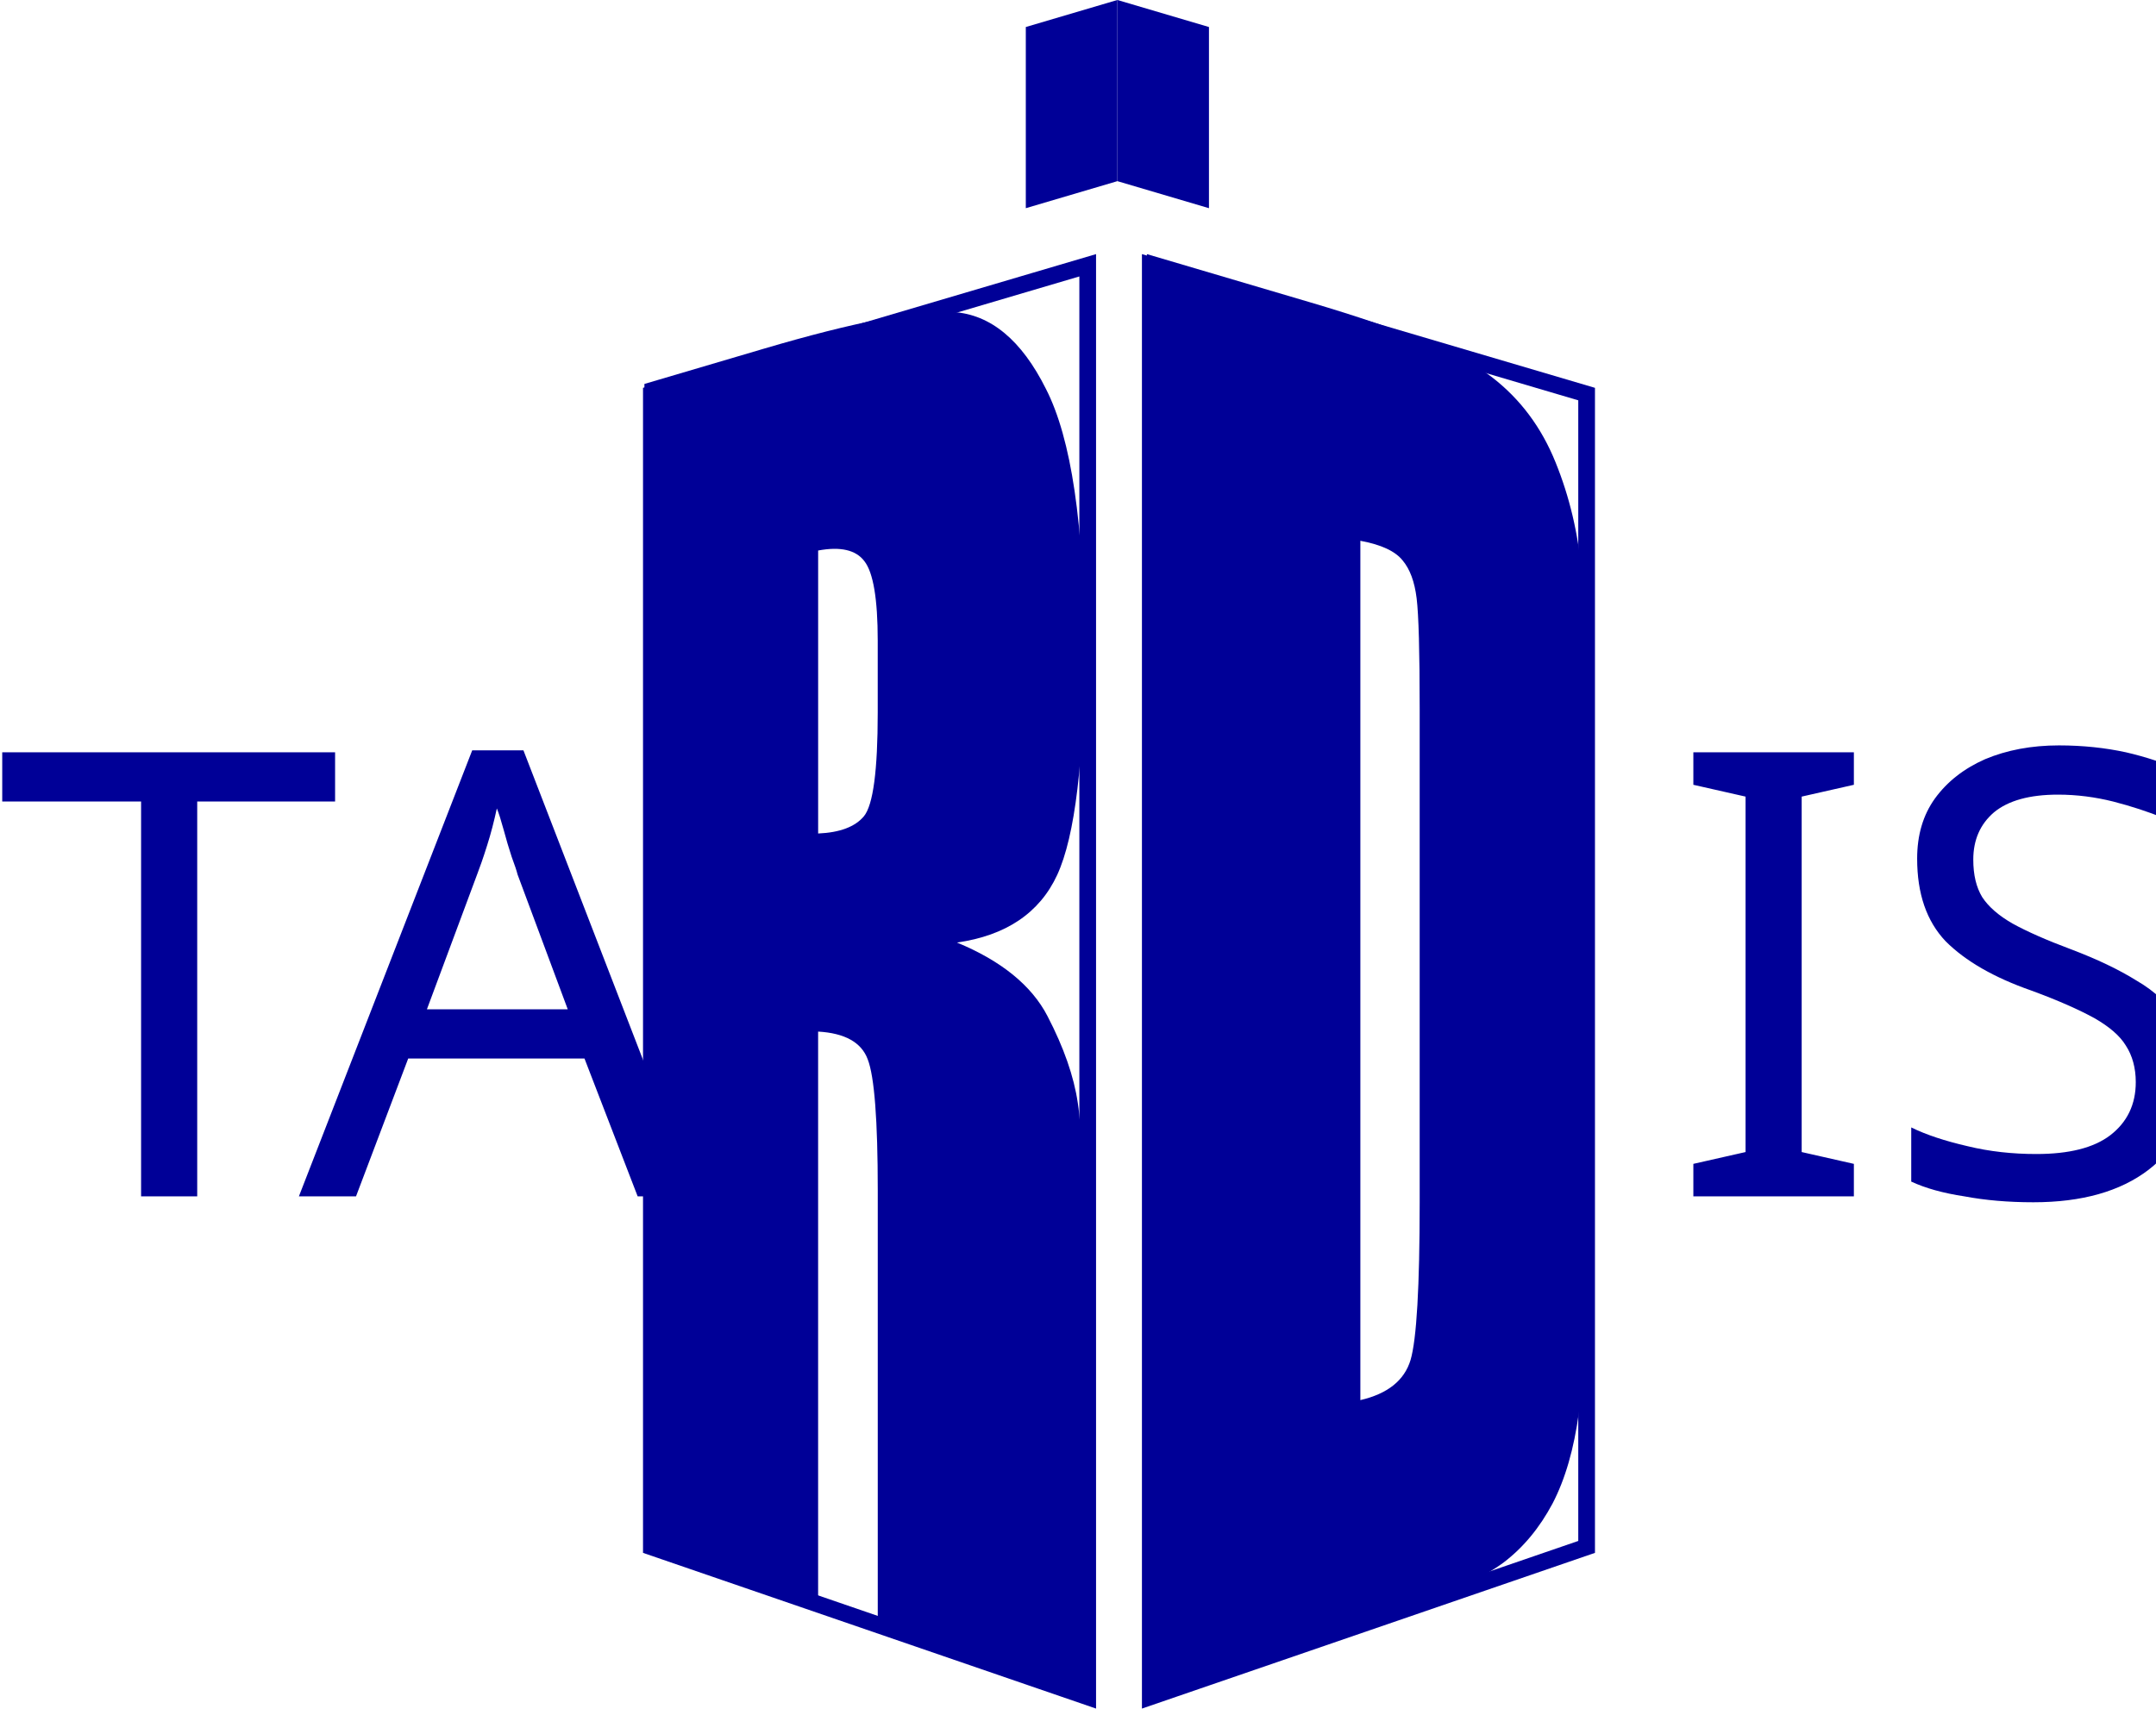
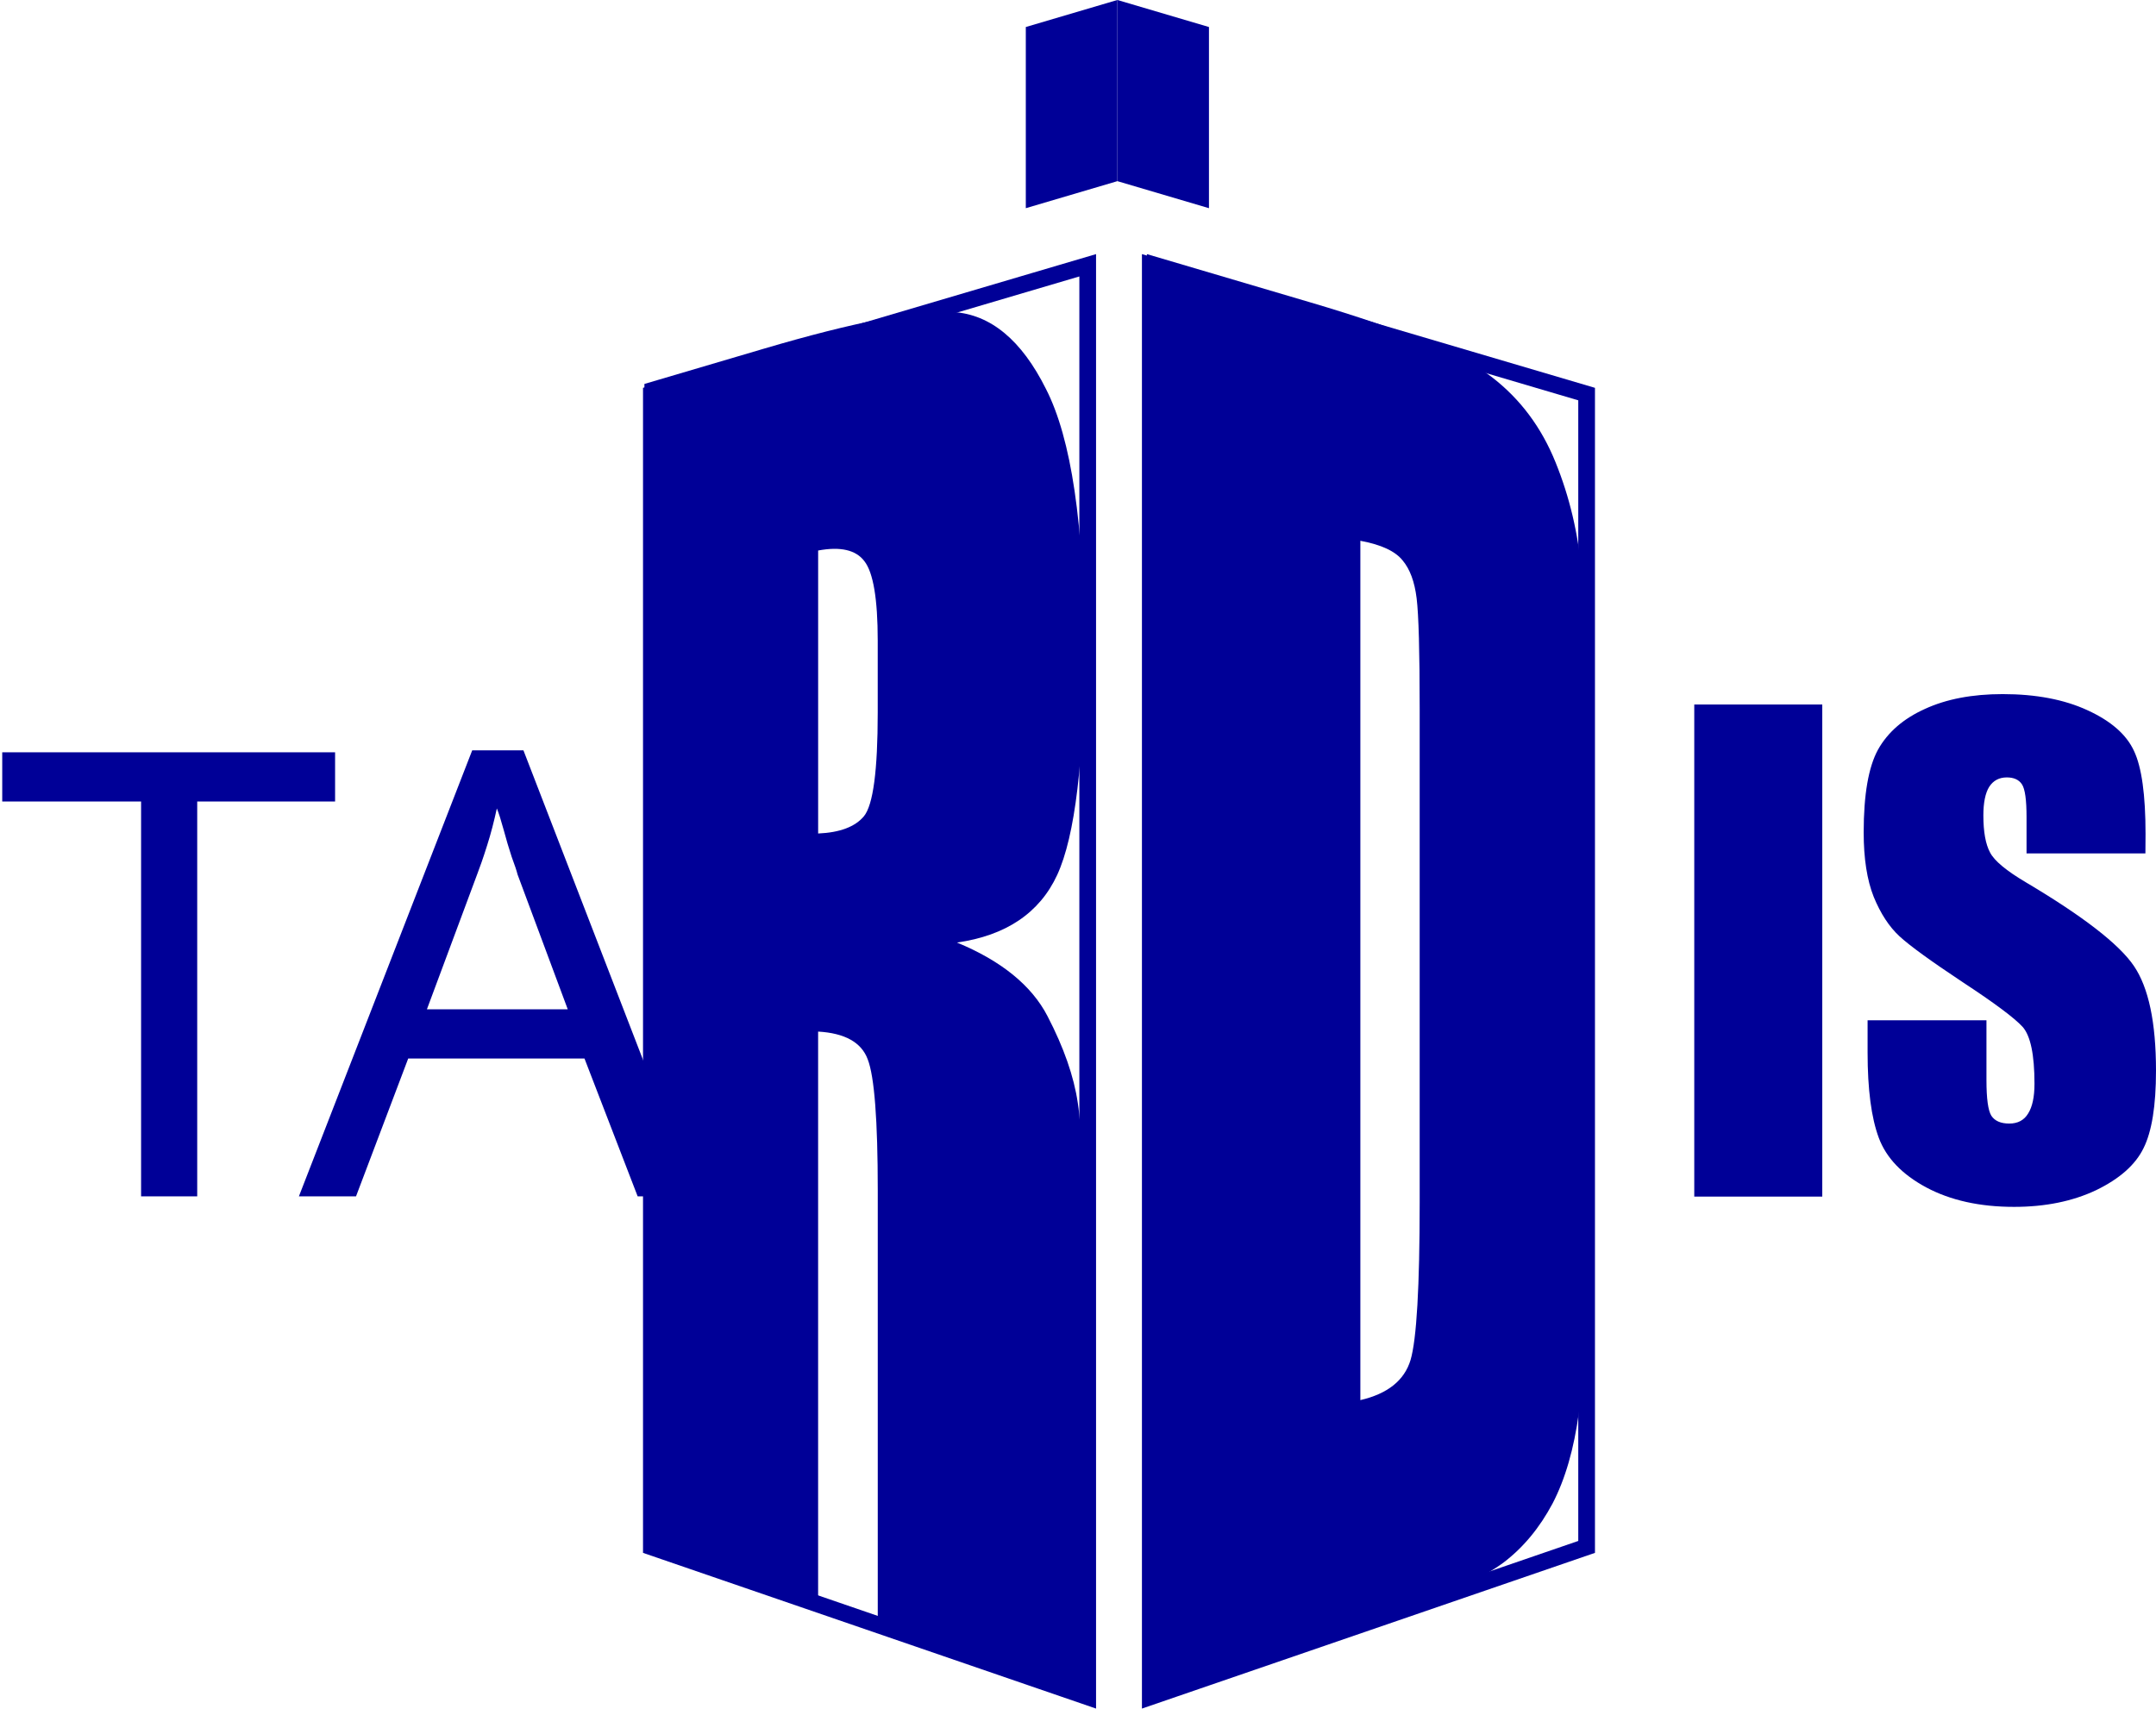
<svg xmlns="http://www.w3.org/2000/svg" width="24.852mm" height="19.698mm" viewBox="0 0 24.852 19.698" version="1.1" id="svg1783">
  <defs id="defs1777" />
  <g id="layer1" transform="translate(-72.9964,-115.55)">
    <g id="g7807" transform="matrix(0.7264986,0,0,0.7264986,48.94266,92.63167)">
      <g aria-label="D" style="font-style:normal;font-variant:normal;font-weight:normal;font-stretch:normal;font-size:3.528px;line-height:1.25;font-family:Arial;-inkscape-font-specification:Arial;letter-spacing:0px;word-spacing:0px;fill:#000097;fill-opacity:1;stroke:none;stroke-width:0.265" id="text2716-3" transform="matrix(1.007807,0,0,1.007807,-98.53409,-195.6655)">
        <path d="m 148.68,229.453 c 0,0 2.576,0.761 2.576,0.761 1.474,0.435 2.397,0.82 2.855,1.176 0.449,0.346 0.781,0.793 1.003,1.343 0.219,0.541 0.355,1.113 0.408,1.722 0.053,0.598 0.08,1.763 0.08,3.496 0,0 0,6.407 0,6.407 0,1.642 -0.04,2.752 -0.121,3.332 -0.077,0.574 -0.215,1.052 -0.415,1.436 -0.203,0.381 -0.458,0.69 -0.767,0.926 -0.316,0.234 -0.804,0.466 -1.483,0.699 0,0 -4.137,1.422 -4.137,1.422 0,0 2e-4,-22.718 2e-4,-22.718 m 3.361,4.512 c 0,0 0,13.531 0,13.531 0.433,-0.101 0.693,-0.312 0.79,-0.631 0.096,-0.326 0.144,-1.154 0.144,-2.487 0,0 0,-7.76 0,-7.76 0,-0.905 -0.016,-1.487 -0.048,-1.747 -0.032,-0.261 -0.105,-0.459 -0.22,-0.596 -0.116,-0.146 -0.336,-0.249 -0.665,-0.31 0,0 0,-4.4e-4 0,-4.4e-4" style="font-style:normal;font-variant:normal;font-weight:normal;font-stretch:normal;font-family:Impact;-inkscape-font-specification:Impact;fill:#000097;fill-opacity:1;stroke-width:0.265" id="path2766-6" />
      </g>
      <path id="path15349-25-7-6-0-3-3-9-7" d="m 51.36,58.474 v -22.718 l 6.923,2.044 v 18.294 z" style="font-style:normal;font-variant:normal;font-weight:normal;font-stretch:normal;font-size:medium;line-height:1.25;font-family:Arial;-inkscape-font-specification:Arial;letter-spacing:0px;word-spacing:0px;fill:none;fill-opacity:1;stroke:#000097;stroke-width:0.265px;stroke-linecap:butt;stroke-linejoin:miter;stroke-opacity:1" />
      <path id="path15349-25-7-0-1-7-1-5-5-5" d="m 50.838,34.421 v -2.875 l 1.453,0.429 v 2.875 z" style="font-style:normal;font-variant:normal;font-weight:normal;font-stretch:normal;font-size:medium;line-height:1.25;font-family:Arial;-inkscape-font-specification:Arial;letter-spacing:0px;word-spacing:0px;fill:#000097;fill-opacity:1;stroke:none;stroke-width:0.056px;stroke-linecap:butt;stroke-linejoin:miter;stroke-opacity:1" />
      <path id="path15349-25-7-0-2-0-0-8-9-1-3" d="m 50.838,34.421 v -2.875 l -1.453,0.429 v 2.875 z" style="font-style:normal;font-variant:normal;font-weight:normal;font-stretch:normal;font-size:medium;line-height:1.25;font-family:Arial;-inkscape-font-specification:Arial;letter-spacing:0px;word-spacing:0px;fill:#000097;fill-opacity:1;stroke:none;stroke-width:0.056px;stroke-linecap:butt;stroke-linejoin:miter;stroke-opacity:1" />
      <text id="text17265-7-2-0-5" y="50.534" x="33.051" style="font-style:normal;font-variant:normal;font-weight:normal;font-stretch:normal;font-size:3.528px;line-height:1.25;font-family:Arial;-inkscape-font-specification:Arial;letter-spacing:0px;word-spacing:0px;fill:#000097;fill-opacity:1;stroke:none;stroke-width:0.265" xml:space="preserve">
        <tspan style="font-style:normal;font-variant:normal;font-weight:normal;font-stretch:normal;font-size:9.878px;font-family:Impact;-inkscape-font-specification:Impact;fill:#000097;fill-opacity:1;stroke-width:0.265" y="50.534" x="33.051" id="tspan17263-9-2-3-6">TA</tspan>
      </text>
-       <text id="text17269-2-8-7-2" y="50.534" x="59.586" style="font-style:normal;font-variant:normal;font-weight:normal;font-stretch:normal;font-size:3.528px;line-height:1.25;font-family:Arial;-inkscape-font-specification:Arial;letter-spacing:0px;word-spacing:0px;fill:#000097;fill-opacity:1;stroke:none;stroke-width:0.265" xml:space="preserve">
-         <tspan style="font-style:normal;font-variant:normal;font-weight:normal;font-stretch:normal;font-size:9.878px;font-family:Impact;-inkscape-font-specification:Impact;fill:#000097;fill-opacity:1;stroke-width:0.265" y="50.534" x="59.586" id="tspan17267-0-9-8-9">IS</tspan>
-       </text>
+       <g aria-label="IS" style="font-style:normal;font-variant:normal;font-weight:normal;font-stretch:normal;font-size:3.528px;line-height:1.25;font-family:Arial;-inkscape-font-specification:Arial;letter-spacing:0px;word-spacing:0px;fill:#000097;fill-opacity:1;stroke:none;stroke-width:0.265" id="text17269-2-8-7-2">
+         <path d="m 62.022,42.726 v 7.809 h -2.031 v -7.809 z" style="font-style:normal;font-variant:normal;font-weight:normal;font-stretch:normal;font-size:9.878px;font-family:Impact;-inkscape-font-specification:Impact;fill:#000097;fill-opacity:1;stroke-width:0.265" id="path880" />
+         <path d="m 67.149,45.089 h -1.886 v -0.579 q 0,-0.405 -0.072,-0.516 -0.072,-0.111 -0.241,-0.111 -0.183,0 -0.28,0.15 -0.092,0.15 -0.092,0.453 0,0.391 0.106,0.588 0.101,0.198 0.574,0.477 1.355,0.805 1.707,1.322 0.352,0.516 0.352,1.664 0,0.834 -0.198,1.23 -0.193,0.395 -0.752,0.666 -0.559,0.265 -1.302,0.265 -0.815,0 -1.394,-0.309 -0.574,-0.309 -0.752,-0.786 -0.178,-0.477 -0.178,-1.355 V 47.737 h 1.886 v 0.95 q 0,0.439 0.077,0.564 0.082,0.125 0.285,0.125 0.203,0 0.299,-0.159 0.101,-0.159 0.101,-0.473 0,-0.69 -0.188,-0.902 -0.193,-0.212 -0.95,-0.709 -0.757,-0.502 -1.003,-0.728 -0.246,-0.227 -0.41,-0.627 -0.159,-0.4 -0.159,-1.023 0,-0.897 0.227,-1.312 0.232,-0.415 0.743,-0.646 0.511,-0.236 1.235,-0.236 0.791,0 1.346,0.256 0.559,0.256 0.738,0.646 0.183,0.386 0.183,1.317 z" style="font-style:normal;font-variant:normal;font-weight:normal;font-stretch:normal;font-size:9.878px;font-family:Impact;-inkscape-font-specification:Impact;fill:#000097;fill-opacity:1;stroke-width:0.265" id="path882" />
+       </g>
      <path id="path15349-25-7-9-7-0-6-7-6-1" d="m 50.367,58.474 v -22.718 l -6.923,2.044 v 18.294 z" style="font-style:normal;font-variant:normal;font-weight:normal;font-stretch:normal;font-size:medium;line-height:1.25;font-family:Arial;-inkscape-font-specification:Arial;letter-spacing:0px;word-spacing:0px;fill:none;fill-opacity:1;stroke:#000097;stroke-width:0.265;stroke-linecap:butt;stroke-linejoin:miter;stroke-miterlimit:4;stroke-dasharray:none;stroke-opacity:1" />
      <g aria-label="R" transform="matrix(-1.007807,0,0,1.007807,-99.52933,-195.6655)" style="font-style:normal;font-variant:normal;font-weight:normal;font-stretch:normal;font-size:3.528px;line-height:1.25;font-family:Arial;-inkscape-font-specification:Arial;letter-spacing:0px;word-spacing:0px;fill:#000097;fill-opacity:1;stroke:none;stroke-width:0.265" id="text3297-2">
        <path d="m -141.757,231.497 c 0,0 -1.884,-0.556 -1.884,-0.556 -1.4,-0.413 -2.421,-0.615 -2.98,-0.576 -0.584,0.039 -1.072,0.439 -1.457,1.211 -0.399,0.779 -0.602,2.143 -0.602,4.079 0,1.768 0.143,2.961 0.425,3.573 0.278,0.602 0.811,0.956 1.578,1.065 -0.693,0.286 -1.175,0.674 -1.426,1.16 -0.256,0.493 -0.415,0.949 -0.476,1.364 -0.067,0.407 -0.1,1.528 -0.1,3.362 0,0 0,5.992 0,5.992 0,0 3.249,-1.117 3.249,-1.117 0,0 0,-6.859 0,-6.859 0,-1.105 0.053,-1.793 0.158,-2.063 0.099,-0.268 0.362,-0.413 0.781,-0.437 0,0 0,9.037 0,9.037 0,0 2.735,-0.94 2.735,-0.94 0,0 -3.8e-4,-18.294 -3.8e-4,-18.294 m -2.735,2.621 c 0,0 0,4.457 0,4.457 -0.341,-0.015 -0.582,-0.105 -0.721,-0.272 -0.145,-0.177 -0.217,-0.721 -0.217,-1.63 0,0 0,-1.135 0,-1.135 0,-0.654 0.07,-1.072 0.21,-1.251 0.134,-0.178 0.378,-0.233 0.728,-0.168 0,0 -9e-5,-5.2e-4 -9e-5,-5.2e-4" style="font-style:normal;font-variant:normal;font-weight:normal;font-stretch:normal;font-family:Impact;-inkscape-font-specification:Impact;fill:#000097;fill-opacity:1;stroke-width:0.265" id="path3556-7" />
      </g>
    </g>
  </g>
</svg>
